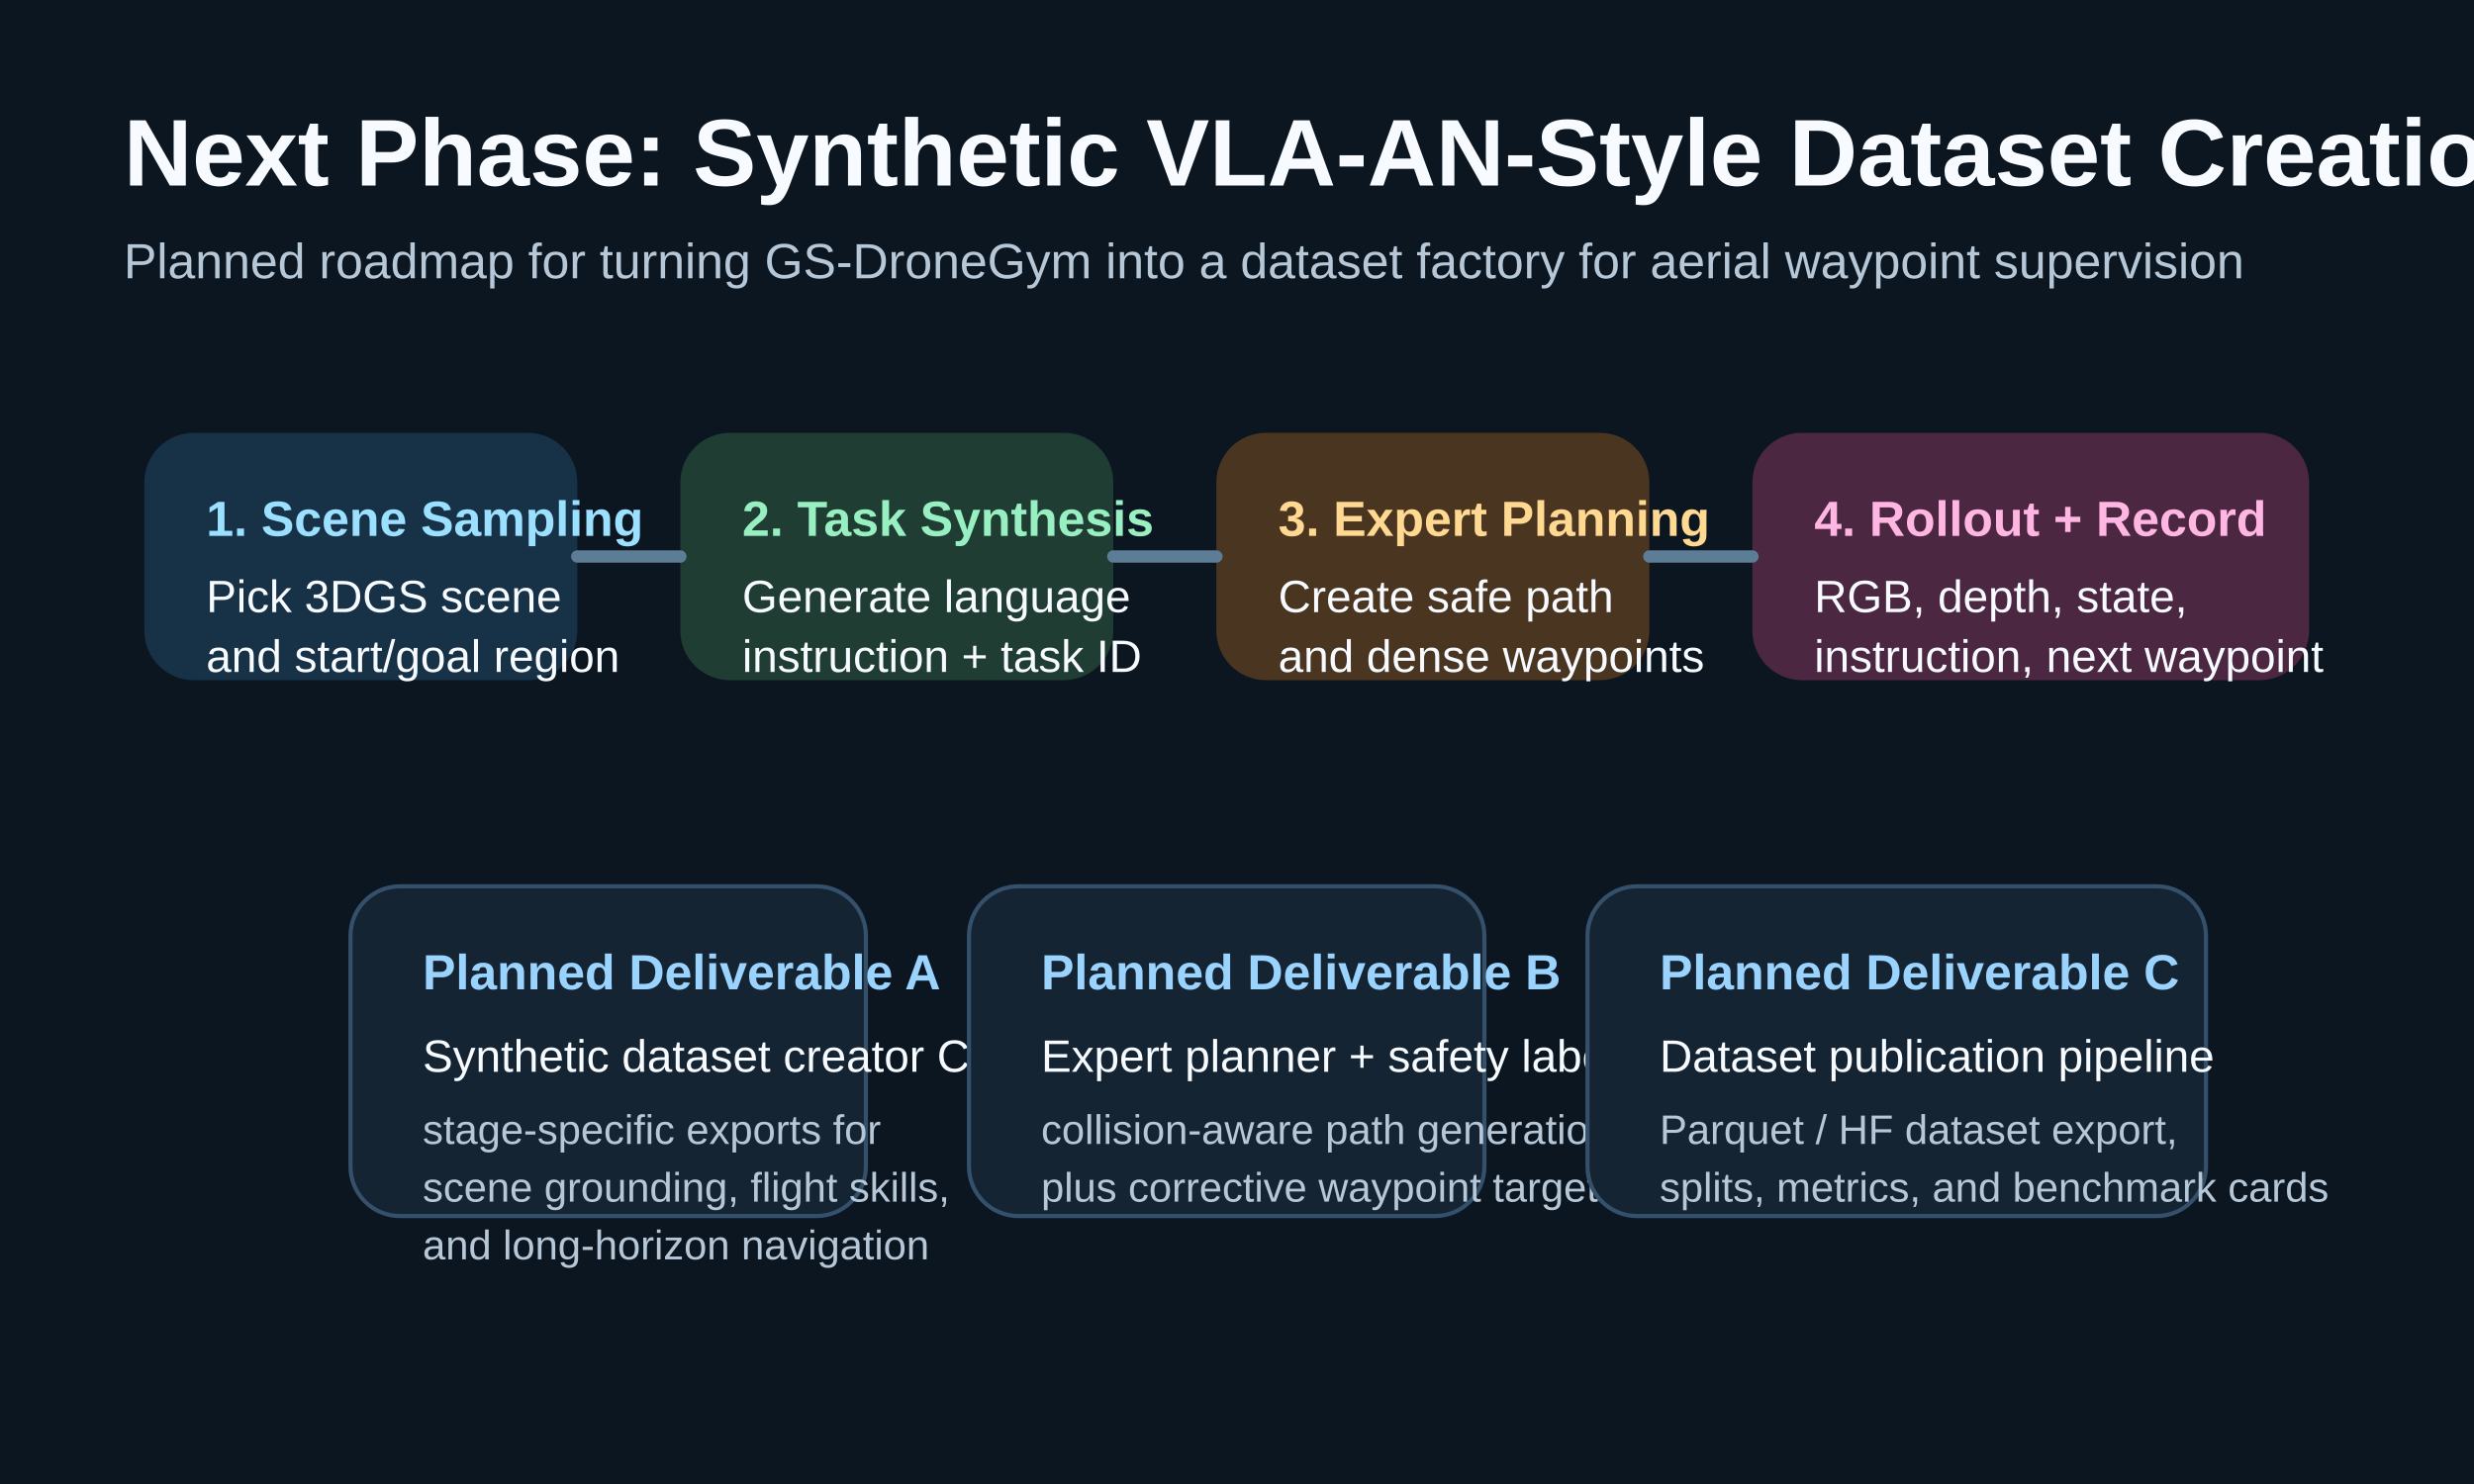
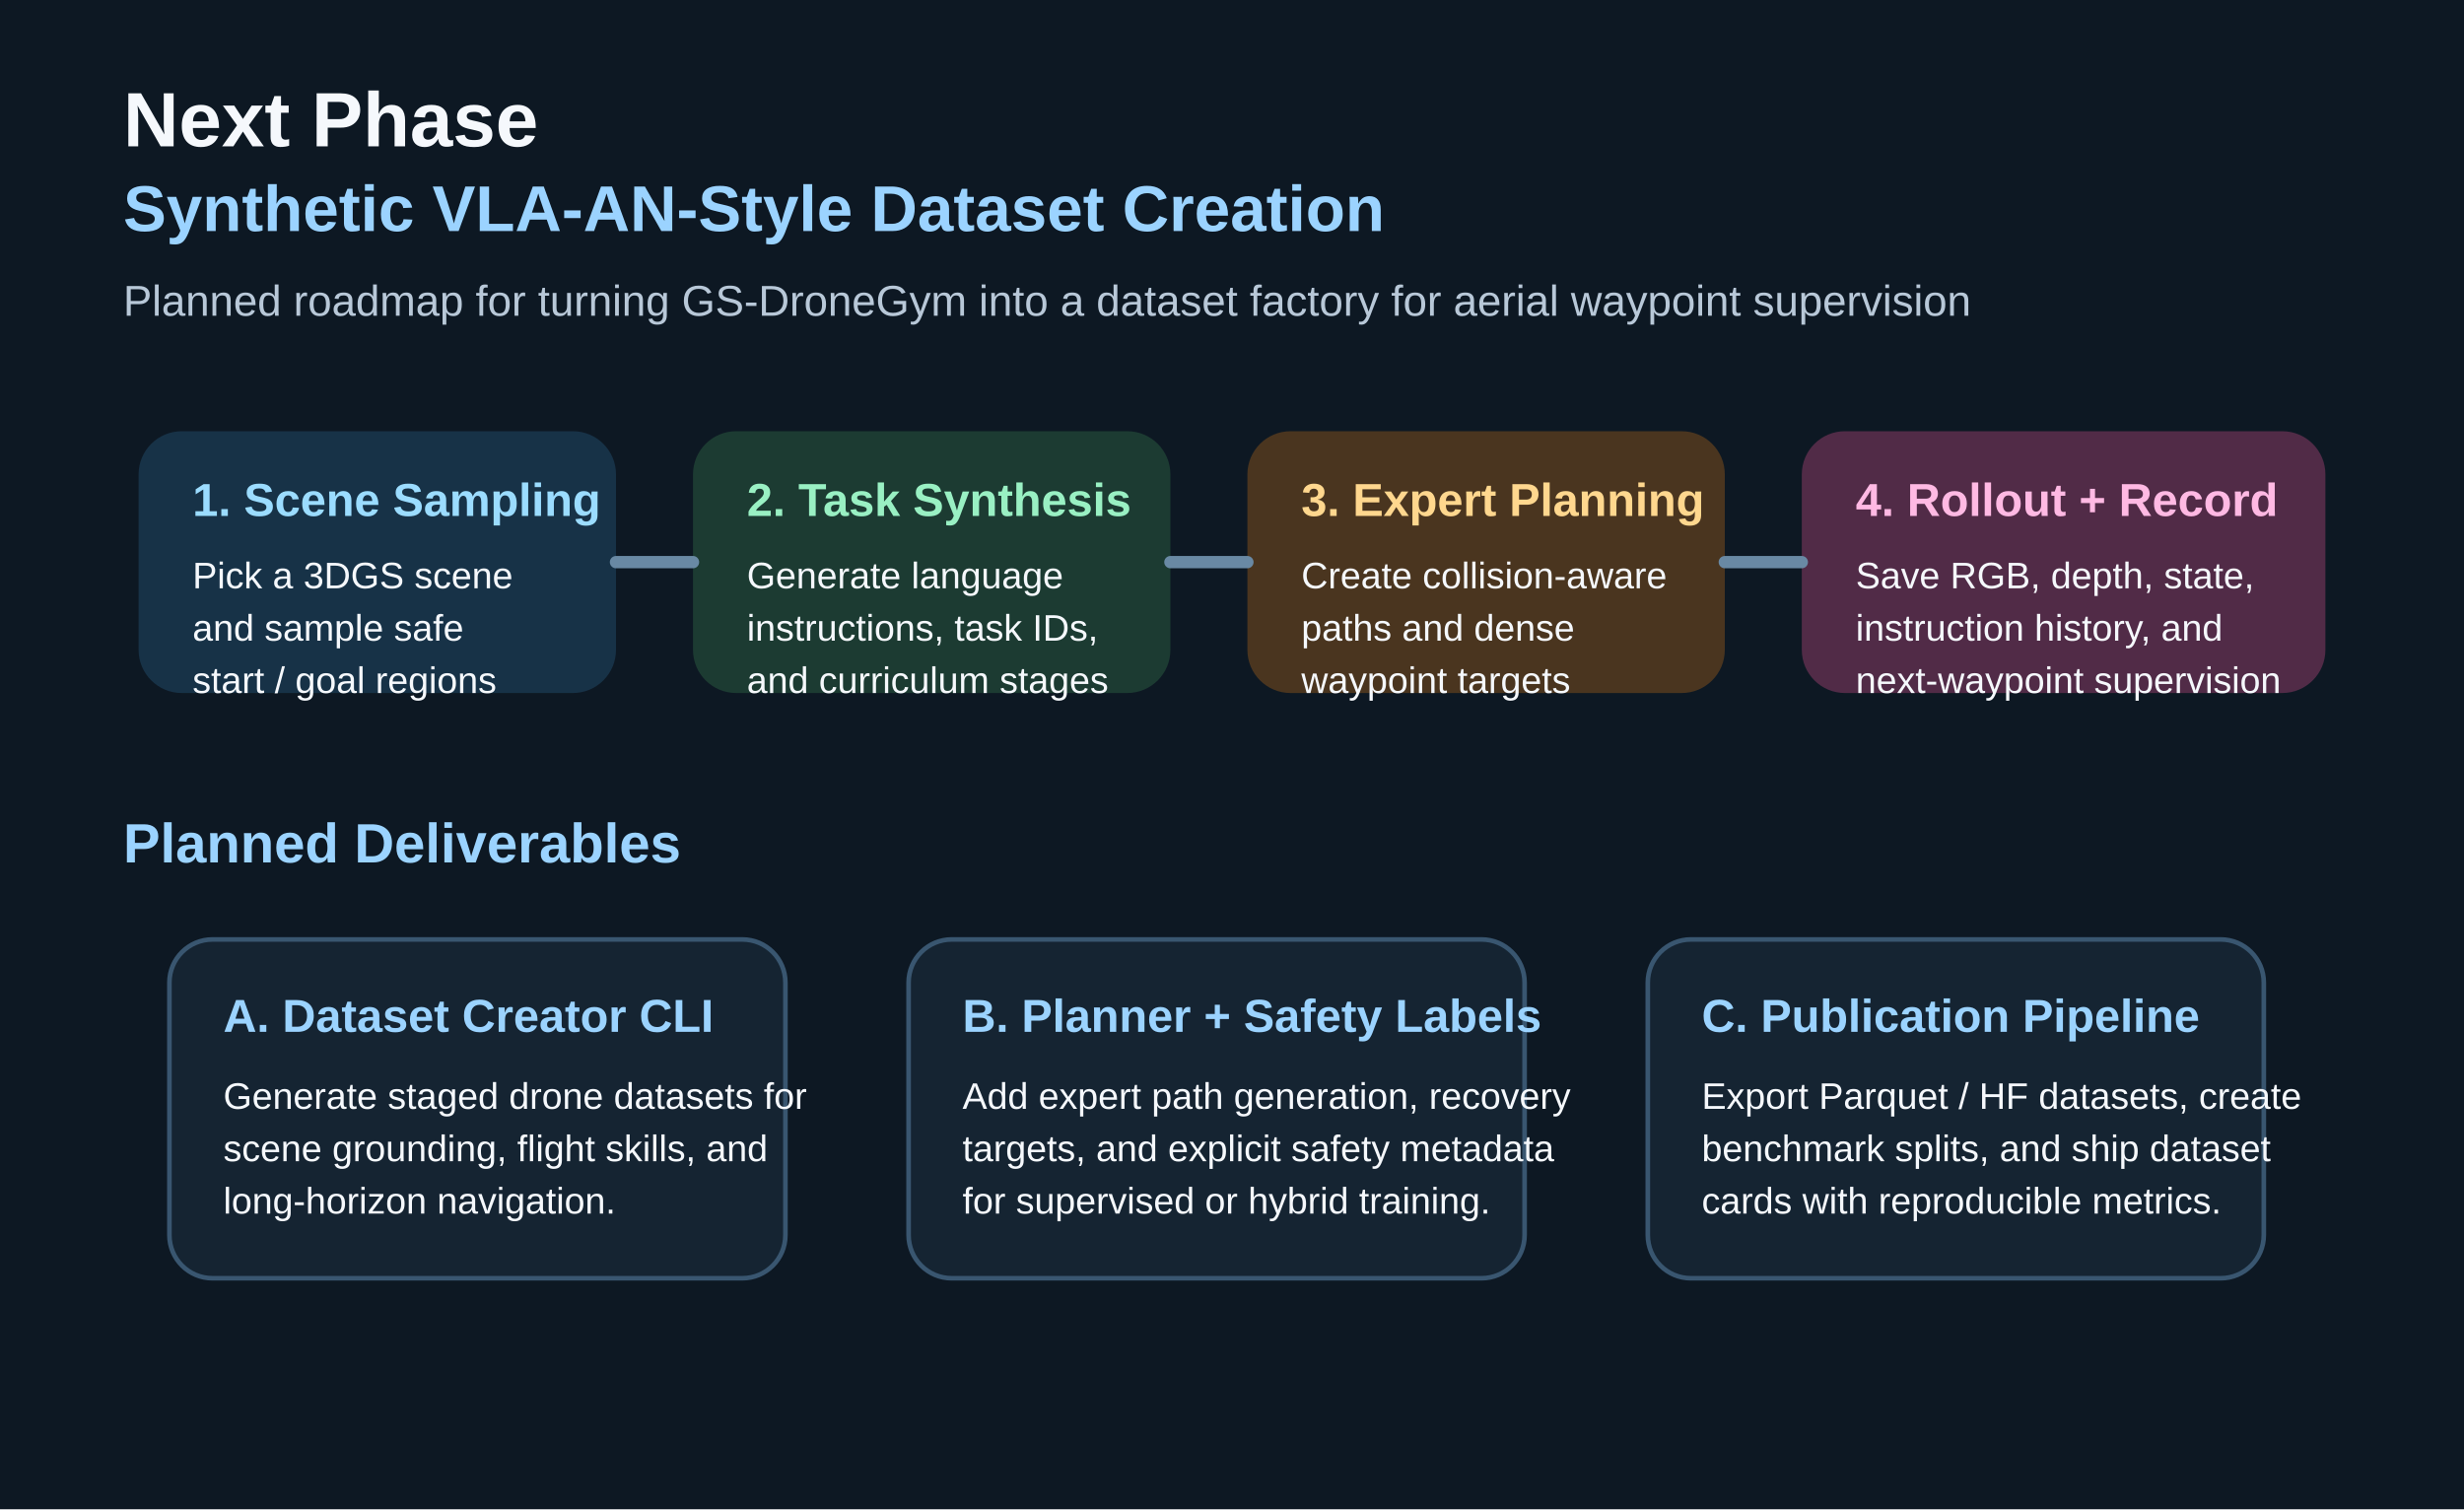
- <svg xmlns="http://www.w3.org/2000/svg" width="1200" height="720" viewBox="0 0 1200 720">
-   <rect width="1200" height="720" fill="#0c1620" />
-   <text x="60" y="90" fill="#f7fbff" font-family="Segoe UI, Arial, sans-serif" font-size="46" font-weight="700">Next Phase: Synthetic VLA-AN-Style Dataset Creation</text>
-   <text x="60" y="135" fill="#b6c7d7" font-family="Segoe UI, Arial, sans-serif" font-size="24">Planned roadmap for turning GS-DroneGym into a dataset factory for aerial waypoint supervision</text>
+ <svg xmlns="http://www.w3.org/2000/svg" width="1600" height="980" viewBox="0 0 1600 980">
+   <rect width="1600" height="980" fill="#0d1823" />
+   <text x="80" y="95" fill="#f5f8fc" font-family="Segoe UI, Arial, sans-serif" font-size="50" font-weight="700">
+     Next Phase
+   </text>
+   <text x="80" y="150" fill="#9bd3ff" font-family="Segoe UI, Arial, sans-serif" font-size="42" font-weight="700">
+     Synthetic VLA-AN-Style Dataset Creation
+   </text>
+   <text x="80" y="205" fill="#b8c8d8" font-family="Segoe UI, Arial, sans-serif" font-size="28">
+     Planned roadmap for turning GS-DroneGym into a dataset factory for aerial waypoint supervision
+   </text>
  <g font-family="Segoe UI, Arial, sans-serif">
-     <rect x="70" y="210" width="210" height="120" rx="24" fill="#173247" />
-     <text x="100" y="260" fill="#9be0ff" font-size="24" font-weight="700">1. Scene Sampling</text>
-     <text x="100" y="297" fill="#f7fbff" font-size="22">Pick 3DGS scene</text>
-     <text x="100" y="326" fill="#f7fbff" font-size="22">and start/goal region</text>
-     <rect x="330" y="210" width="210" height="120" rx="24" fill="#1f3d33" />
-     <text x="360" y="260" fill="#98f0c2" font-size="24" font-weight="700">2. Task Synthesis</text>
-     <text x="360" y="297" fill="#f7fbff" font-size="22">Generate language</text>
-     <text x="360" y="326" fill="#f7fbff" font-size="22">instruction + task ID</text>
-     <rect x="590" y="210" width="210" height="120" rx="24" fill="#493520" />
-     <text x="620" y="260" fill="#ffd891" font-size="24" font-weight="700">3. Expert Planning</text>
-     <text x="620" y="297" fill="#f7fbff" font-size="22">Create safe path</text>
-     <text x="620" y="326" fill="#f7fbff" font-size="22">and dense waypoints</text>
-     <rect x="850" y="210" width="270" height="120" rx="24" fill="#4b2742" />
-     <text x="880" y="260" fill="#ffb6e3" font-size="24" font-weight="700">4. Rollout + Record</text>
-     <text x="880" y="297" fill="#f7fbff" font-size="22">RGB, depth, state,</text>
-     <text x="880" y="326" fill="#f7fbff" font-size="22">instruction, next waypoint</text>
-     <rect x="170" y="430" width="250" height="160" rx="24" fill="#152432" stroke="#35506a" stroke-width="2" />
-     <text x="205" y="480" fill="#9bd3ff" font-size="24" font-weight="700">Planned Deliverable A</text>
-     <text x="205" y="520" fill="#f7fbff" font-size="22">Synthetic dataset creator CLI</text>
-     <text x="205" y="555" fill="#b6c7d7" font-size="20">stage-specific exports for</text>
-     <text x="205" y="583" fill="#b6c7d7" font-size="20">scene grounding, flight skills,</text>
-     <text x="205" y="611" fill="#b6c7d7" font-size="20">and long-horizon navigation</text>
-     <rect x="470" y="430" width="250" height="160" rx="24" fill="#152432" stroke="#35506a" stroke-width="2" />
-     <text x="505" y="480" fill="#9bd3ff" font-size="24" font-weight="700">Planned Deliverable B</text>
-     <text x="505" y="520" fill="#f7fbff" font-size="22">Expert planner + safety labels</text>
-     <text x="505" y="555" fill="#b6c7d7" font-size="20">collision-aware path generation</text>
-     <text x="505" y="583" fill="#b6c7d7" font-size="20">plus corrective waypoint targets</text>
-     <rect x="770" y="430" width="300" height="160" rx="24" fill="#152432" stroke="#35506a" stroke-width="2" />
-     <text x="805" y="480" fill="#9bd3ff" font-size="24" font-weight="700">Planned Deliverable C</text>
-     <text x="805" y="520" fill="#f7fbff" font-size="22">Dataset publication pipeline</text>
-     <text x="805" y="555" fill="#b6c7d7" font-size="20">Parquet / HF dataset export,</text>
-     <text x="805" y="583" fill="#b6c7d7" font-size="20">splits, metrics, and benchmark cards</text>
+     <rect x="90" y="280" width="310" height="170" rx="28" fill="#173247" />
+     <text x="125" y="335" fill="#9bdcff" font-size="30" font-weight="700">1. Scene Sampling</text>
+     <text x="125" y="382" fill="#f5f8fc" font-size="24">Pick a 3DGS scene</text>
+     <text x="125" y="416" fill="#f5f8fc" font-size="24">and sample safe</text>
+     <text x="125" y="450" fill="#f5f8fc" font-size="24">start / goal regions</text>
+     <rect x="450" y="280" width="310" height="170" rx="28" fill="#1c3b32" />
+     <text x="485" y="335" fill="#99f0c3" font-size="30" font-weight="700">2. Task Synthesis</text>
+     <text x="485" y="382" fill="#f5f8fc" font-size="24">Generate language</text>
+     <text x="485" y="416" fill="#f5f8fc" font-size="24">instructions, task IDs,</text>
+     <text x="485" y="450" fill="#f5f8fc" font-size="24">and curriculum stages</text>
+     <rect x="810" y="280" width="310" height="170" rx="28" fill="#4a351f" />
+     <text x="845" y="335" fill="#ffd78e" font-size="30" font-weight="700">3. Expert Planning</text>
+     <text x="845" y="382" fill="#f5f8fc" font-size="24">Create collision-aware</text>
+     <text x="845" y="416" fill="#f5f8fc" font-size="24">paths and dense</text>
+     <text x="845" y="450" fill="#f5f8fc" font-size="24">waypoint targets</text>
+     <rect x="1170" y="280" width="340" height="170" rx="28" fill="#512b47" />
+     <text x="1205" y="335" fill="#ffb9e3" font-size="30" font-weight="700">4. Rollout + Record</text>
+     <text x="1205" y="382" fill="#f5f8fc" font-size="24">Save RGB, depth, state,</text>
+     <text x="1205" y="416" fill="#f5f8fc" font-size="24">instruction history, and</text>
+     <text x="1205" y="450" fill="#f5f8fc" font-size="24">next-waypoint supervision</text>
  </g>
-   <g stroke="#5d7c96" stroke-width="6" fill="none" stroke-linecap="round">
-     <path d="M280 270 H330" />
-     <path d="M540 270 H590" />
-     <path d="M800 270 H850" />
+   <g stroke="#6989a4" stroke-width="8" fill="none" stroke-linecap="round">
+     <path d="M400 365 H450" />
+     <path d="M760 365 H810" />
+     <path d="M1120 365 H1170" />
+   </g>
+   <text x="80" y="560" fill="#9bd3ff" font-family="Segoe UI, Arial, sans-serif" font-size="36" font-weight="700">
+     Planned Deliverables
+   </text>
+   <g font-family="Segoe UI, Arial, sans-serif">
+     <rect x="110" y="610" width="400" height="220" rx="28" fill="#152432" stroke="#395670" stroke-width="3" />
+     <text x="145" y="670" fill="#9bd3ff" font-size="30" font-weight="700">A. Dataset Creator CLI</text>
+     <text x="145" y="720" fill="#f5f8fc" font-size="24">Generate staged drone datasets for</text>
+     <text x="145" y="754" fill="#f5f8fc" font-size="24">scene grounding, flight skills, and</text>
+     <text x="145" y="788" fill="#f5f8fc" font-size="24">long-horizon navigation.</text>
+     <rect x="590" y="610" width="400" height="220" rx="28" fill="#152432" stroke="#395670" stroke-width="3" />
+     <text x="625" y="670" fill="#9bd3ff" font-size="30" font-weight="700">B. Planner + Safety Labels</text>
+     <text x="625" y="720" fill="#f5f8fc" font-size="24">Add expert path generation, recovery</text>
+     <text x="625" y="754" fill="#f5f8fc" font-size="24">targets, and explicit safety metadata</text>
+     <text x="625" y="788" fill="#f5f8fc" font-size="24">for supervised or hybrid training.</text>
+     <rect x="1070" y="610" width="400" height="220" rx="28" fill="#152432" stroke="#395670" stroke-width="3" />
+     <text x="1105" y="670" fill="#9bd3ff" font-size="30" font-weight="700">C. Publication Pipeline</text>
+     <text x="1105" y="720" fill="#f5f8fc" font-size="24">Export Parquet / HF datasets, create</text>
+     <text x="1105" y="754" fill="#f5f8fc" font-size="24">benchmark splits, and ship dataset</text>
+     <text x="1105" y="788" fill="#f5f8fc" font-size="24">cards with reproducible metrics.</text>
  </g>
</svg>
